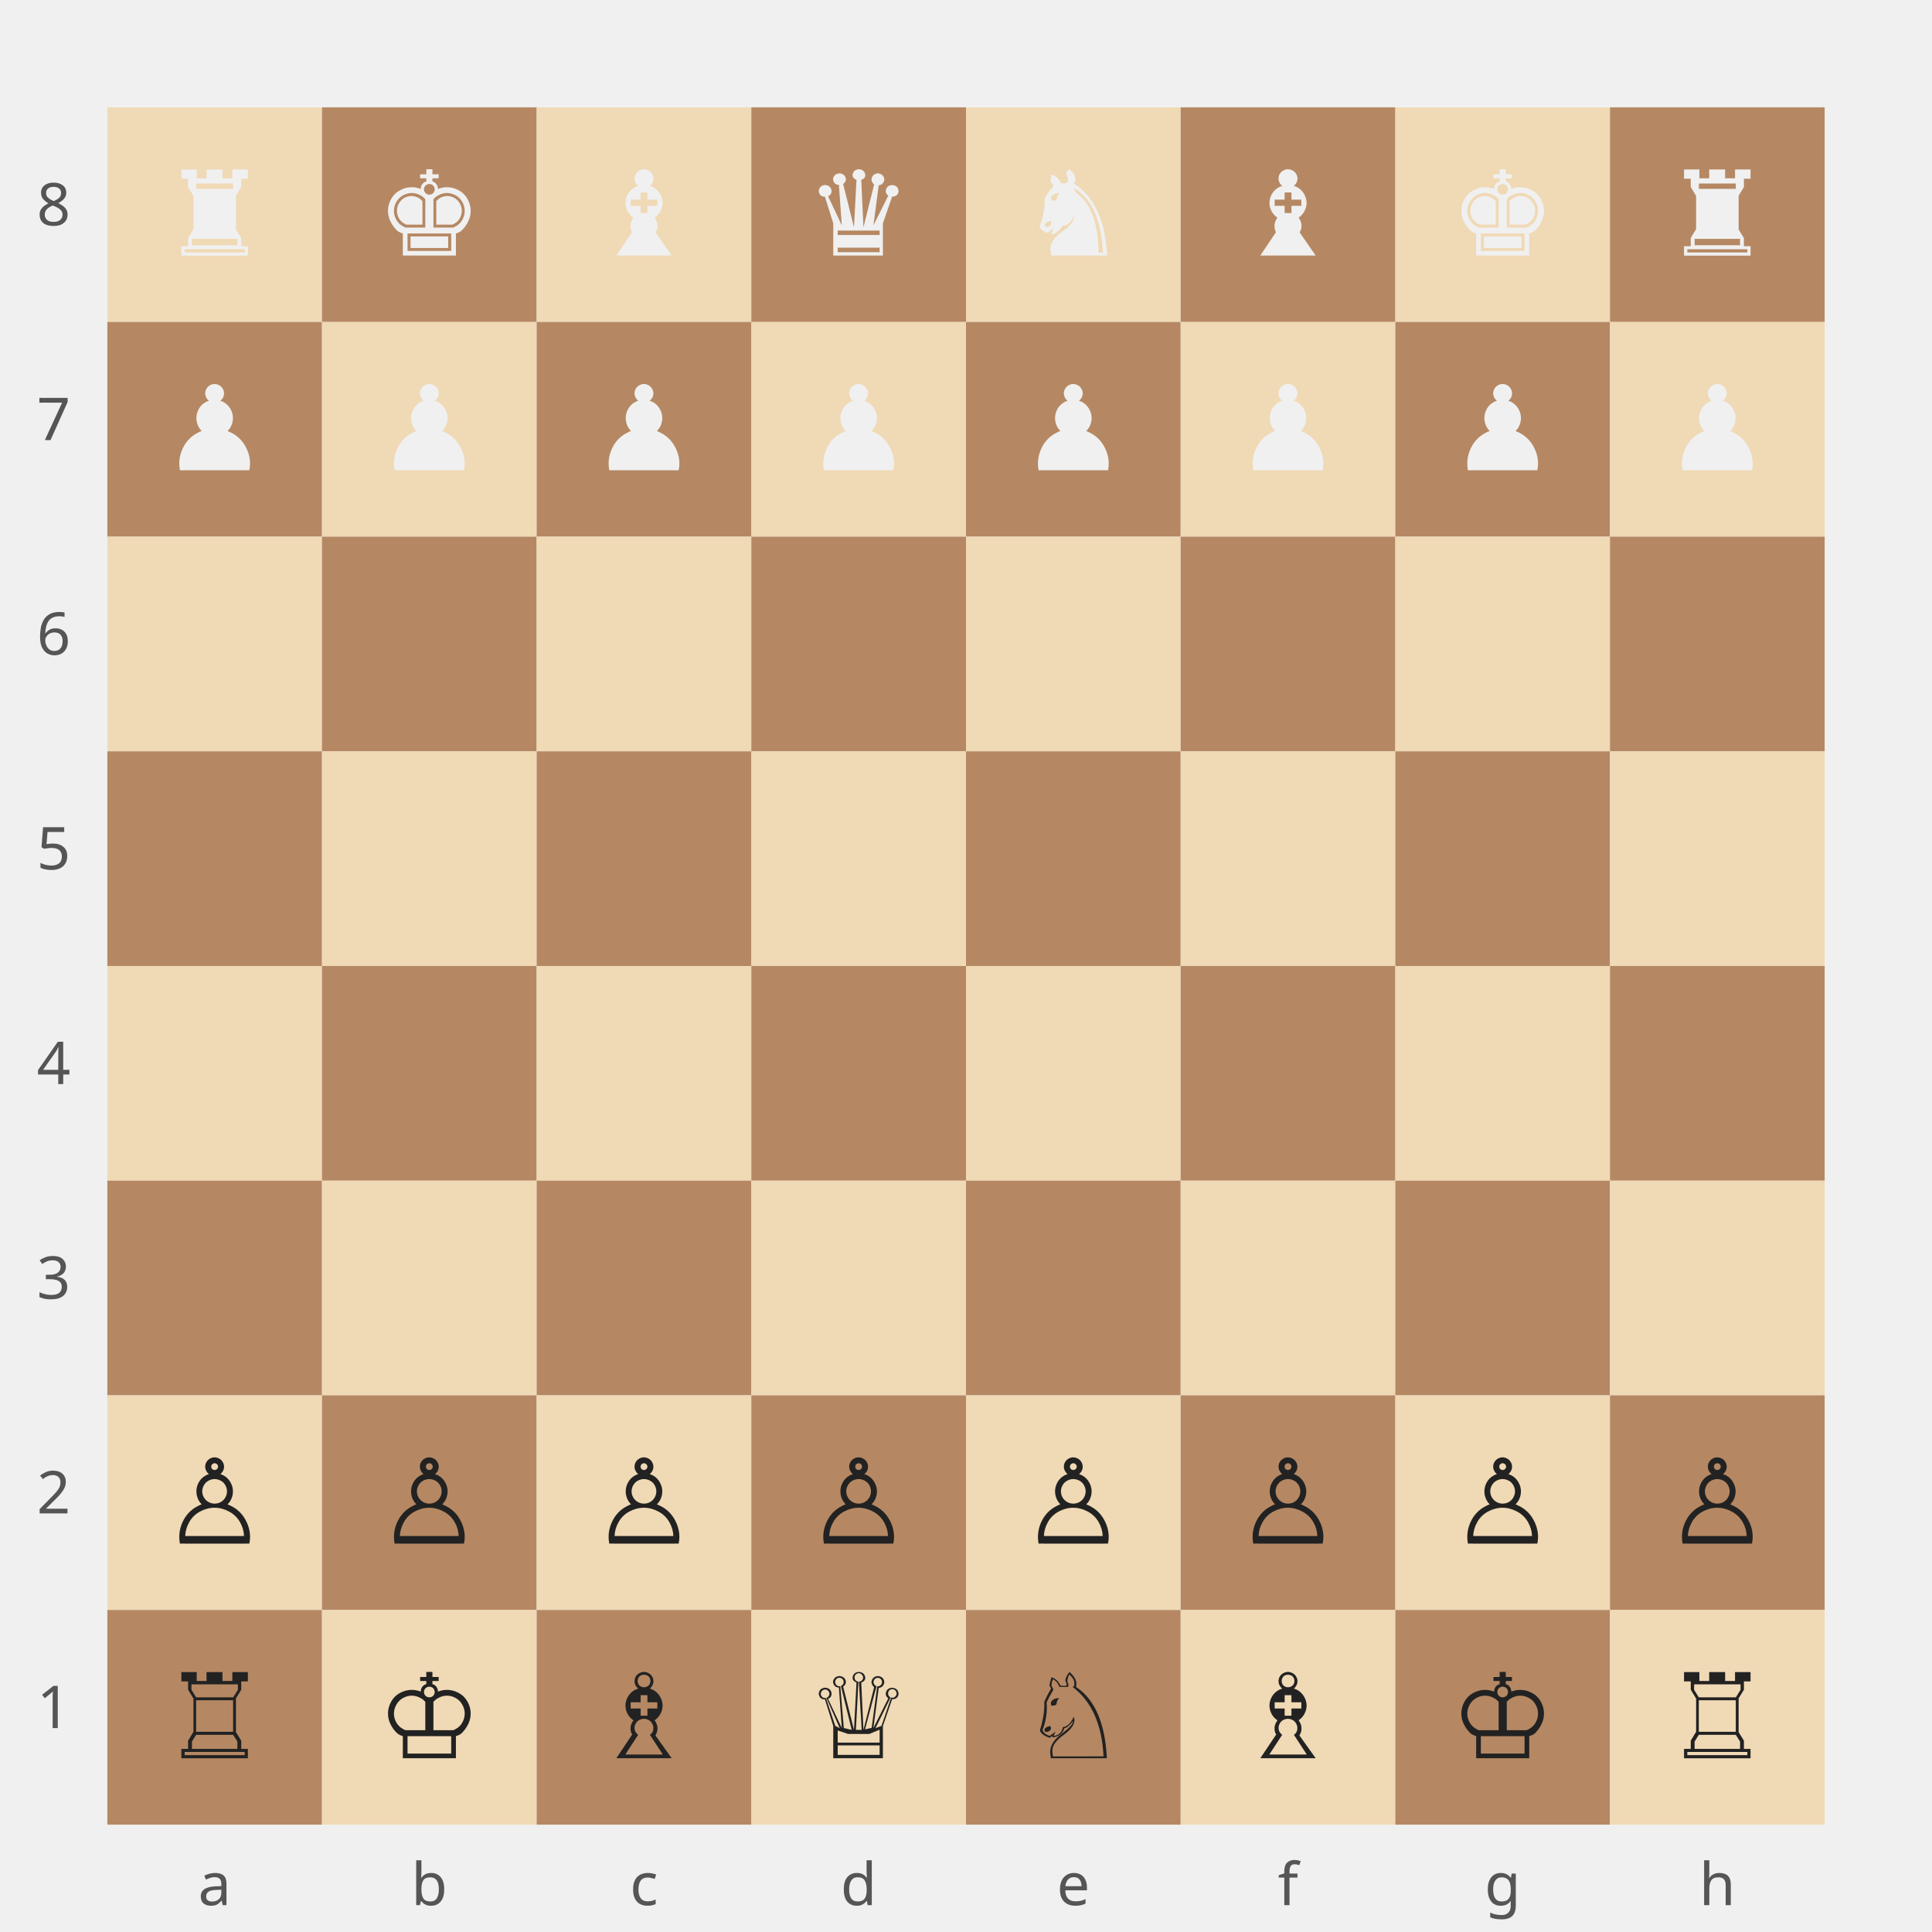
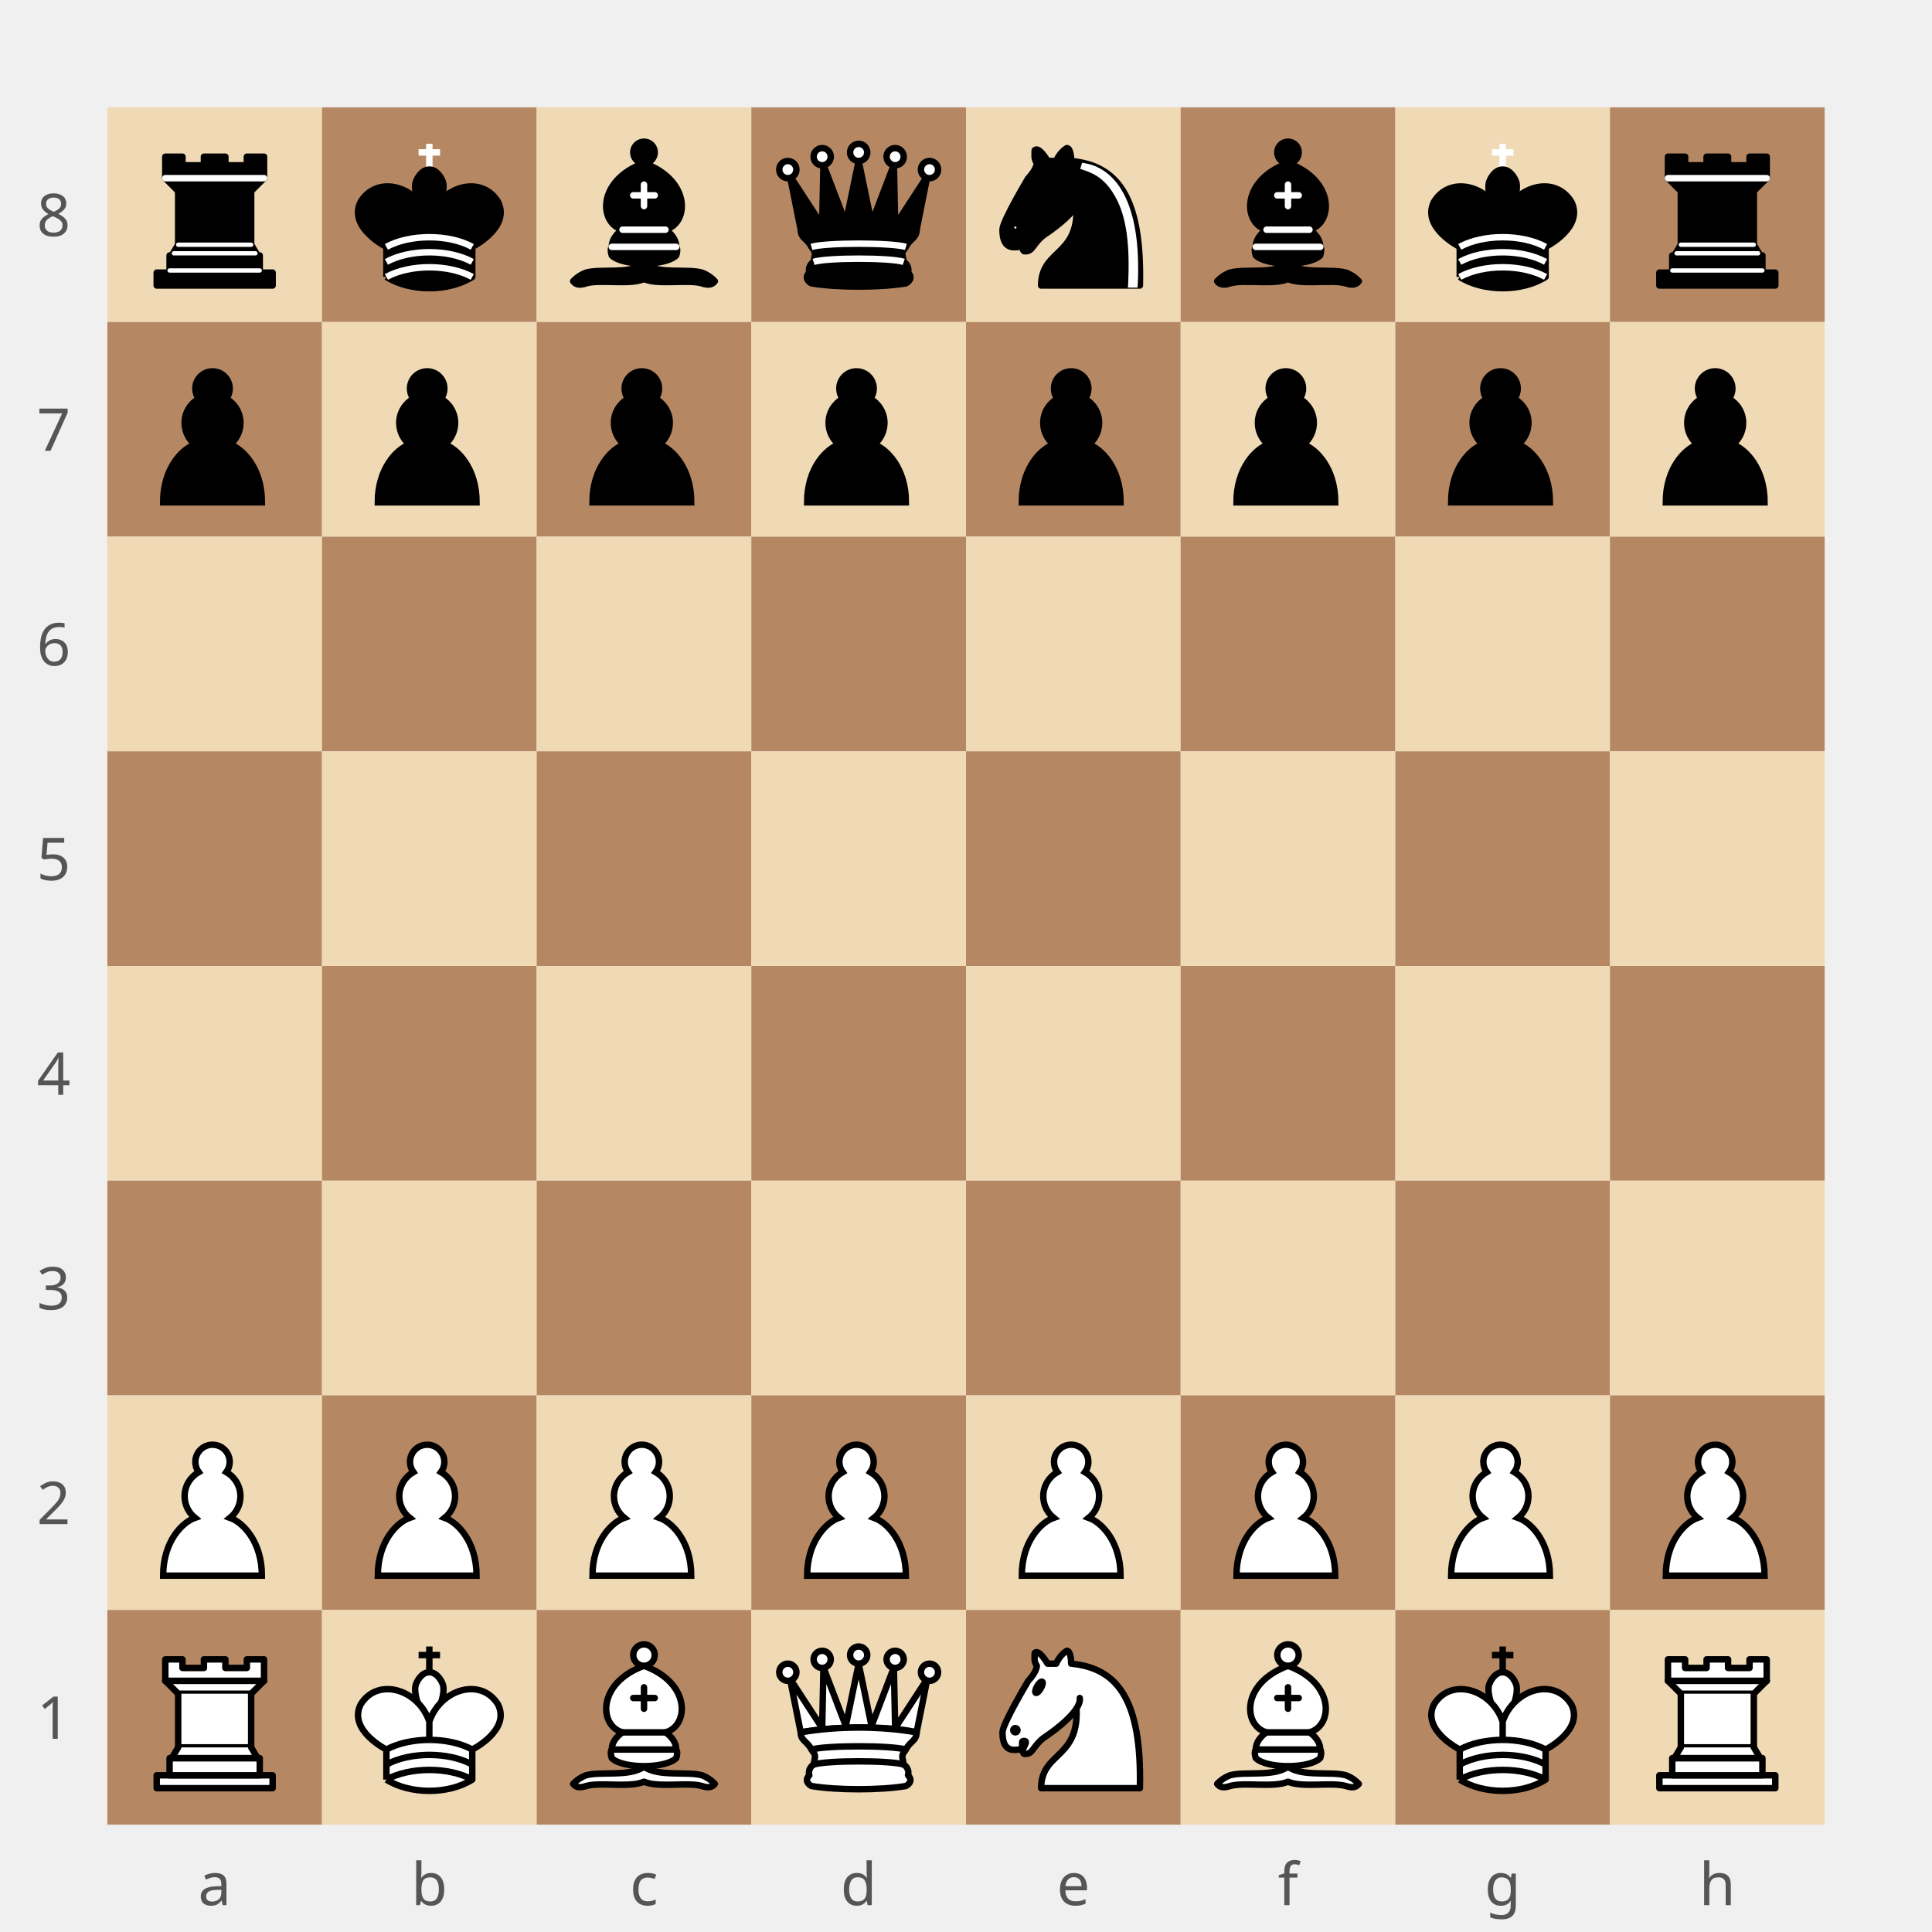
<svg xmlns="http://www.w3.org/2000/svg" viewBox="0 0 360 360" width="360" height="360">
+   <defs>
+     <symbol id="piece-r" viewBox="0 0 45 45">
+       <g style="fill:#000;stroke:#000;stroke-width:1.5;stroke-linecap:round;stroke-linejoin:round">
+         <path d="M 9,39 L 36,39 L 36,36 L 9,36 L 9,39 z" />
+         <path d="M 12,36 L 12,32 L 33,32 L 33,36 L 12,36 z" />
+         <path d="M 11,14 L 11,9 L 15,9 L 15,11 L 20,11 L 20,9 L 25,9 L 25,11 L 30,11 L 30,9 L 34,9 L 34,14" />
+         <path d="M 34,14 L 31,17 L 14,17 L 11,14" />
+         <path d="M 31,17 L 31,29.5 L 14,29.5 L 14,17" />
+         <path d="M 31,29.5 L 32.5,32 L 12.5,32 L 14,29.5" />
+         <path d="M 11,14 L 34,14" style="fill:none;stroke:#fff;stroke-linejoin:miter" />
+         <path d="M 12,35.5 L 33,35.5" style="fill:none;stroke:#fff;stroke-width:1" />
+         <path d="M 13,31.5 L 32,31.5" style="fill:none;stroke:#fff;stroke-width:1" />
+         <path d="M 14,29.5 L 31,29.5" style="fill:none;stroke:#fff;stroke-width:1" />
+       </g>
+     </symbol>
+     <symbol id="piece-k" viewBox="0 0 45 45">
+       <g style="fill:#000;stroke:#000;stroke-width:1.5;stroke-linejoin:round">
+         <path d="M 22.5,11.63 L 22.5,6" style="fill:none;stroke:#fff;stroke-linejoin:miter" />
+         <path d="M 20,8 L 25,8" style="fill:none;stroke:#fff;stroke-linejoin:miter" />
+         <path d="M 22.5,25 C 22.5,25 27,17.5 25.5,14.5 C 25.5,14.5 24.5,12 22.5,12 C 20.5,12 19.5,14.5 19.5,14.5 C 18,17.5 22.5,25 22.5,25" />
+         <path d="M 12.5,37 C 18,40.5 27,40.5 32.5,37 L 32.5,30 C 32.5,30 41.5,25.5 38.5,19.5 C 34.5,13 25,16 22.5,23.5 L 22.5,27 L 22.5,23.5 C 20,16 10.5,13 6.5,19.5 C 3.5,25.5 12.5,30 12.5,30 L 12.5,37" />
+         <path d="M 12.5,30 C 18,27 27,27 32.5,30" style="fill:none;stroke:#fff" />
+         <path d="M 12.5,33.5 C 18,30.5 27,30.5 32.5,33.5" style="fill:none;stroke:#fff" />
+         <path d="M 12.5,37 C 18,34 27,34 32.5,37" style="fill:none;stroke:#fff" />
+       </g>
+     </symbol>
+     <symbol id="piece-b" viewBox="0 0 45 45">
+       <g style="fill:none;stroke:#000;stroke-width:1.5;stroke-linecap:round;stroke-linejoin:round">
+         <g style="fill:#000;stroke-linecap:butt">
+           <path d="M 9,36 C 12.39,35.03 19.11,36.43 22.5,34 C 25.89,36.43 32.61,35.03 36,36 C 36,36 37.65,36.54 39,38 C 38.32,38.97 37.2,38.91 36,38.5 C 32.61,37.53 25.89,38.96 22.5,37.5 C 19.11,38.96 12.39,37.53 9,38.5 C 7.8,38.91 6.68,38.97 6,38 C 7.35,36.54 9,36 9,36 z" />
+           <path d="M 15,32 C 17.5,34.5 27.5,34.5 30,32 C 30.5,30.5 30,30 30,30 C 30,27.5 27.5,26 27.5,26 C 33,24.5 33.5,14.5 22.5,10.5 C 11.5,14.5 12,24.5 17.5,26 C 17.5,26 15,27.5 15,30 C 15,30 14.5,30.5 15,32 z" />
+           <path d="M 25,8 A 2.5,2.5 0 1 1 20,8 A 2.5,2.5 0 1 1 25,8 z" />
+         </g>
+         <path d="M 17.5,26 L 27.5,26 M 15,30 L 30,30 M 22.5,15.5 L 22.5,20.5 M 20,18 L 25,18" style="fill:none;stroke:#fff;stroke-linejoin:miter" />
+       </g>
+     </symbol>
+     <symbol id="piece-q" viewBox="0 0 45 45">
+       <g style="fill:#000;stroke:#000;stroke-width:1.5;stroke-linejoin:round">
+         <path d="M 9,26 C 17.5,24.5 30,24.5 36,26 L 38.5,13.5 L 31,25 L 30.7,10.9 L 25.5,24.5 L 22.5,10 L 19.5,24.5 L 14.3,10.9 L 14,25 L 6.5,13.5 L 9,26 z" />
+         <path d="M 9,26 C 9,28 10.5,28 11.5,30 C 12.5,31.5 12.5,31 12,33.5 C 10.5,34.5 11,36 11,36 C 9.5,37.5 11.5,38.5 11.5,38.5 C 17.5,39.5 27.5,39.5 33.5,38.5 C 33.5,38.5 35.5,37.5 34,36 C 34,36 34.5,34.5 33,33.5 C 32.5,31 32.5,31.5 33.5,30 C 34.5,28 36,28 36,26 C 27.5,24.5 17.5,24.5 9,26 z" />
+         <path d="M 11.5,30 C 15,29 30,29 33.5,30" style="fill:none;stroke:#fff" />
+         <path d="M 12,33.5 C 15,32.5 30,32.5 33,33.5" style="fill:none;stroke:#fff" />
+         <circle cx="6" cy="12" r="2" style="fill:#fff" />
+         <circle cx="14" cy="9" r="2" style="fill:#fff" />
+         <circle cx="22.5" cy="8" r="2" style="fill:#fff" />
+         <circle cx="31" cy="9" r="2" style="fill:#fff" />
+         <circle cx="39" cy="12" r="2" style="fill:#fff" />
+       </g>
+     </symbol>
+     <symbol id="piece-n" viewBox="0 0 45 45">
+       <g style="fill:none;stroke:#000;stroke-width:1.5;stroke-linecap:round;stroke-linejoin:round">
+         <path d="M 22,10 C 32.5,11 38.5,18 38,39 L 15,39 C 15,30 25,32.5 23,18" style="fill:#000" />
+         <path d="M 24,18 C 24.38,20.91 18.45,25.37 16,27 C 13,29 13.18,31.34 11,31 C 9.958,30.06 12.41,27.96 11,28 C 10,28 11.19,29.23 10,30 C 9,30 5.997,31 6,26 C 6,24 12,14 12,14 C 12,14 13.89,12.1 14,10.5 C 13.27,9.506 13.5,8.5 13.5,7.5 C 14.5,6.5 16.5,10 16.5,10 L 18.5,10 C 18.5,10 19.28,8.008 21,7 C 22,7 22,10 22,10" style="fill:#000" />
+         <path d="M 9.5,25.5 A 0.5,0.5 0 1 1 8.5,25.5 A 0.5,0.5 0 1 1 9.5,25.5 z" style="fill:#fff" />
+         <path d="M 15,15.5 A 0.5,1.5 0 1 1 14,15.5 A 0.5,1.5 0 1 1 15,15.5 z" transform="matrix(0.866,0.5,-0.5,0.866,9.693,-5.173)" style="fill:#fff" />
+         <path d="M 24.55,10.4 L 24.1,11.85 L 24.6,12 C 27.75,13 30.25,14.49 32.5,18.75 C 34.75,23.01 35.75,29.06 35.25,39 L 35.2,39.5 L 37.45,39.5 L 37.5,39 C 38,28.94 36.62,22.15 34.25,17.66 C 31.88,13.17 28.46,11.02 25.06,10.5 L 24.55,10.4 z" style="fill:#fff;stroke:none" />
+       </g>
+     </symbol>
+     <symbol id="piece-p" viewBox="0 0 45 45">
+       <path d="M 22,9 C 19.79,9 18,10.79 18,13 C 18,13.89 18.29,14.71 18.78,15.38 C 16.83,16.5 15.5,18.59 15.5,21 C 15.5,23.03 16.44,24.84 17.91,26.03 C 14.91,27.09 10.5,31.58 10.5,39.5 L 33.5,39.5 C 33.5,31.58 29.09,27.09 26.09,26.03 C 27.56,24.84 28.5,23.03 28.5,21 C 28.5,18.59 27.17,16.5 25.22,15.38 C 25.71,14.71 26,13.89 26,13 C 26,10.79 24.21,9 22,9 z" style="fill:#000;stroke:#000;stroke-width:1.5;stroke-linecap:round" />
+     </symbol>
+     <symbol id="piece-P" viewBox="0 0 45 45">
+       <path d="M 22,9 C 19.79,9 18,10.79 18,13 C 18,13.89 18.29,14.71 18.78,15.38 C 16.83,16.5 15.5,18.59 15.5,21 C 15.5,23.03 16.44,24.84 17.91,26.03 C 14.91,27.09 10.5,31.58 10.5,39.5 L 33.5,39.5 C 33.5,31.58 29.09,27.09 26.09,26.03 C 27.56,24.84 28.5,23.03 28.5,21 C 28.5,18.59 27.17,16.5 25.22,15.38 C 25.71,14.71 26,13.89 26,13 C 26,10.79 24.21,9 22,9 z" style="fill:#fff;stroke:#000;stroke-width:1.5;stroke-linecap:round" />
+     </symbol>
+     <symbol id="piece-R" viewBox="0 0 45 45">
+       <g style="fill:#fff;stroke:#000;stroke-width:1.5;stroke-linecap:round;stroke-linejoin:round">
+         <path d="M 9,39 L 36,39 L 36,36 L 9,36 L 9,39 z" />
+         <path d="M 12,36 L 12,32 L 33,32 L 33,36 L 12,36 z" />
+         <path d="M 11,14 L 11,9 L 15,9 L 15,11 L 20,11 L 20,9 L 25,9 L 25,11 L 30,11 L 30,9 L 34,9 L 34,14" />
+         <path d="M 34,14 L 31,17 L 14,17 L 11,14" />
+         <path d="M 31,17 L 31,29.5 L 14,29.5 L 14,17" />
+         <path d="M 31,29.5 L 32.5,32 L 12.5,32 L 14,29.5" />
+         <path d="M 11,14 L 34,14" style="fill:none" />
+       </g>
+     </symbol>
+     <symbol id="piece-K" viewBox="0 0 45 45">
+       <g style="fill:#fff;stroke:#000;stroke-width:1.5;stroke-linejoin:round">
+         <path d="M 22.5,11.63 L 22.5,6" style="fill:none;stroke-linejoin:miter" />
+         <path d="M 20,8 L 25,8" style="fill:none;stroke-linejoin:miter" />
+         <path d="M 22.5,25 C 22.5,25 27,17.5 25.5,14.5 C 25.5,14.5 24.5,12 22.5,12 C 20.5,12 19.5,14.5 19.5,14.5 C 18,17.5 22.5,25 22.5,25" />
+         <path d="M 12.5,37 C 18,40.5 27,40.5 32.5,37 L 32.5,30 C 32.5,30 41.5,25.5 38.5,19.5 C 34.5,13 25,16 22.5,23.5 L 22.5,27 L 22.5,23.5 C 20,16 10.5,13 6.5,19.5 C 3.5,25.5 12.5,30 12.5,30 L 12.5,37" />
+         <path d="M 12.5,30 C 18,27 27,27 32.5,30" />
+         <path d="M 12.5,33.5 C 18,30.5 27,30.5 32.5,33.5" />
+         <path d="M 12.5,37 C 18,34 27,34 32.5,37" />
+       </g>
+     </symbol>
+     <symbol id="piece-B" viewBox="0 0 45 45">
+       <g style="fill:none;stroke:#000;stroke-width:1.5;stroke-linecap:round;stroke-linejoin:round">
+         <g style="fill:#fff;stroke-linecap:butt">
+           <path d="M 9,36 C 12.39,35.03 19.11,36.43 22.5,34 C 25.89,36.43 32.61,35.03 36,36 C 36,36 37.65,36.54 39,38 C 38.32,38.97 37.2,38.91 36,38.5 C 32.61,37.53 25.89,38.96 22.5,37.5 C 19.11,38.96 12.39,37.53 9,38.5 C 7.8,38.91 6.68,38.97 6,38 C 7.35,36.54 9,36 9,36 z" />
+           <path d="M 15,32 C 17.5,34.5 27.5,34.5 30,32 C 30.5,30.5 30,30 30,30 C 30,27.5 27.5,26 27.5,26 C 33,24.5 33.5,14.5 22.5,10.5 C 11.5,14.5 12,24.5 17.5,26 C 17.5,26 15,27.5 15,30 C 15,30 14.5,30.5 15,32 z" />
+           <path d="M 25,8 A 2.5,2.5 0 1 1 20,8 A 2.5,2.5 0 1 1 25,8 z" />
+         </g>
+         <path d="M 17.5,26 L 27.5,26 M 15,30 L 30,30 M 22.5,15.5 L 22.5,20.5 M 20,18 L 25,18" style="fill:none;stroke:#000;stroke-linejoin:miter" />
+       </g>
+     </symbol>
+     <symbol id="piece-Q" viewBox="0 0 45 45">
+       <g style="fill:#fff;stroke:#000;stroke-width:1.5;stroke-linejoin:round">
+         <path d="M 9,26 C 17.5,24.5 30,24.5 36,26 L 38.5,13.5 L 31,25 L 30.7,10.9 L 25.5,24.5 L 22.5,10 L 19.5,24.5 L 14.3,10.9 L 14,25 L 6.5,13.5 L 9,26 z" />
+         <path d="M 9,26 C 9,28 10.5,28 11.5,30 C 12.5,31.5 12.5,31 12,33.5 C 10.5,34.5 11,36 11,36 C 9.5,37.5 11.5,38.5 11.5,38.5 C 17.5,39.5 27.5,39.5 33.5,38.5 C 33.5,38.5 35.5,37.5 34,36 C 34,36 34.5,34.5 33,33.5 C 32.5,31 32.5,31.5 33.5,30 C 34.5,28 36,28 36,26 C 27.5,24.5 17.5,24.5 9,26 z" />
+         <path d="M 11.5,30 C 15,29 30,29 33.5,30" style="fill:none" />
+         <path d="M 12,33.5 C 15,32.5 30,32.5 33,33.5" style="fill:none" />
+         <circle cx="6" cy="12" r="2" />
+         <circle cx="14" cy="9" r="2" />
+         <circle cx="22.5" cy="8" r="2" />
+         <circle cx="31" cy="9" r="2" />
+         <circle cx="39" cy="12" r="2" />
+       </g>
+     </symbol>
+     <symbol id="piece-N" viewBox="0 0 45 45">
+       <g style="fill:none;stroke:#000;stroke-width:1.5;stroke-linecap:round;stroke-linejoin:round">
+         <path d="M 22,10 C 32.5,11 38.5,18 38,39 L 15,39 C 15,30 25,32.5 23,18" style="fill:#fff" />
+         <path d="M 24,18 C 24.38,20.91 18.45,25.37 16,27 C 13,29 13.18,31.34 11,31 C 9.958,30.06 12.41,27.96 11,28 C 10,28 11.19,29.23 10,30 C 9,30 5.997,31 6,26 C 6,24 12,14 12,14 C 12,14 13.89,12.1 14,10.5 C 13.27,9.506 13.5,8.5 13.5,7.5 C 14.5,6.5 16.5,10 16.5,10 L 18.5,10 C 18.5,10 19.28,8.008 21,7 C 22,7 22,10 22,10" style="fill:#fff" />
+         <path d="M 9.5,25.5 A 0.5,0.5 0 1 1 8.5,25.5 A 0.5,0.5 0 1 1 9.5,25.5 z" style="fill:#000" />
+         <path d="M 15,15.5 A 0.5,1.5 0 1 1 14,15.5 A 0.5,1.5 0 1 1 15,15.5 z" transform="matrix(0.866,0.5,-0.5,0.866,9.693,-5.173)" style="fill:#000" />
+       </g>
+     </symbol>
+   </defs>
  <g id="board">
    <rect x="20" y="20" width="40" height="40" fill="#f0d9b5" />
    <rect x="60" y="20" width="40" height="40" fill="#b58863" />
    <rect x="100" y="20" width="40" height="40" fill="#f0d9b5" />
    <rect x="140" y="20" width="40" height="40" fill="#b58863" />
    <rect x="180" y="20" width="40" height="40" fill="#f0d9b5" />
    <rect x="220" y="20" width="40" height="40" fill="#b58863" />
    <rect x="260" y="20" width="40" height="40" fill="#f0d9b5" />
    <rect x="300" y="20" width="40" height="40" fill="#b58863" />
    <rect x="20" y="60" width="40" height="40" fill="#b58863" />
    <rect x="60" y="60" width="40" height="40" fill="#f0d9b5" />
    <rect x="100" y="60" width="40" height="40" fill="#b58863" />
    <rect x="140" y="60" width="40" height="40" fill="#f0d9b5" />
    <rect x="180" y="60" width="40" height="40" fill="#b58863" />
    <rect x="220" y="60" width="40" height="40" fill="#f0d9b5" />
    <rect x="260" y="60" width="40" height="40" fill="#b58863" />
    <rect x="300" y="60" width="40" height="40" fill="#f0d9b5" />
    <rect x="20" y="100" width="40" height="40" fill="#f0d9b5" />
    <rect x="60" y="100" width="40" height="40" fill="#b58863" />
    <rect x="100" y="100" width="40" height="40" fill="#f0d9b5" />
    <rect x="140" y="100" width="40" height="40" fill="#b58863" />
    <rect x="180" y="100" width="40" height="40" fill="#f0d9b5" />
    <rect x="220" y="100" width="40" height="40" fill="#b58863" />
    <rect x="260" y="100" width="40" height="40" fill="#f0d9b5" />
    <rect x="300" y="100" width="40" height="40" fill="#b58863" />
    <rect x="20" y="140" width="40" height="40" fill="#b58863" />
    <rect x="60" y="140" width="40" height="40" fill="#f0d9b5" />
    <rect x="100" y="140" width="40" height="40" fill="#b58863" />
    <rect x="140" y="140" width="40" height="40" fill="#f0d9b5" />
    <rect x="180" y="140" width="40" height="40" fill="#b58863" />
    <rect x="220" y="140" width="40" height="40" fill="#f0d9b5" />
    <rect x="260" y="140" width="40" height="40" fill="#b58863" />
    <rect x="300" y="140" width="40" height="40" fill="#f0d9b5" />
    <rect x="20" y="180" width="40" height="40" fill="#f0d9b5" />
    <rect x="60" y="180" width="40" height="40" fill="#b58863" />
    <rect x="100" y="180" width="40" height="40" fill="#f0d9b5" />
    <rect x="140" y="180" width="40" height="40" fill="#b58863" />
    <rect x="180" y="180" width="40" height="40" fill="#f0d9b5" />
    <rect x="220" y="180" width="40" height="40" fill="#b58863" />
    <rect x="260" y="180" width="40" height="40" fill="#f0d9b5" />
    <rect x="300" y="180" width="40" height="40" fill="#b58863" />
    <rect x="20" y="220" width="40" height="40" fill="#b58863" />
    <rect x="60" y="220" width="40" height="40" fill="#f0d9b5" />
    <rect x="100" y="220" width="40" height="40" fill="#b58863" />
    <rect x="140" y="220" width="40" height="40" fill="#f0d9b5" />
    <rect x="180" y="220" width="40" height="40" fill="#b58863" />
    <rect x="220" y="220" width="40" height="40" fill="#f0d9b5" />
    <rect x="260" y="220" width="40" height="40" fill="#b58863" />
    <rect x="300" y="220" width="40" height="40" fill="#f0d9b5" />
    <rect x="20" y="260" width="40" height="40" fill="#f0d9b5" />
    <rect x="60" y="260" width="40" height="40" fill="#b58863" />
    <rect x="100" y="260" width="40" height="40" fill="#f0d9b5" />
    <rect x="140" y="260" width="40" height="40" fill="#b58863" />
    <rect x="180" y="260" width="40" height="40" fill="#f0d9b5" />
    <rect x="220" y="260" width="40" height="40" fill="#b58863" />
    <rect x="260" y="260" width="40" height="40" fill="#f0d9b5" />
    <rect x="300" y="260" width="40" height="40" fill="#b58863" />
    <rect x="20" y="300" width="40" height="40" fill="#b58863" />
    <rect x="60" y="300" width="40" height="40" fill="#f0d9b5" />
    <rect x="100" y="300" width="40" height="40" fill="#b58863" />
    <rect x="140" y="300" width="40" height="40" fill="#f0d9b5" />
    <rect x="180" y="300" width="40" height="40" fill="#b58863" />
    <rect x="220" y="300" width="40" height="40" fill="#f0d9b5" />
    <rect x="260" y="300" width="40" height="40" fill="#b58863" />
    <rect x="300" y="300" width="40" height="40" fill="#f0d9b5" />
  </g>
-   <g font-family="sans-serif" font-size="22" text-anchor="middle" dominant-baseline="central">
-     <text x="40" y="40" fill="#f0f0f0">♜</text>
-     <text x="80" y="40" fill="#f0f0f0">♚</text>
-     <text x="120" y="40" fill="#f0f0f0">♝</text>
-     <text x="160" y="40" fill="#f0f0f0">♛</text>
-     <text x="200" y="40" fill="#f0f0f0">♞</text>
-     <text x="240" y="40" fill="#f0f0f0">♝</text>
-     <text x="280" y="40" fill="#f0f0f0">♚</text>
-     <text x="320" y="40" fill="#f0f0f0">♜</text>
-     <text x="40" y="80" fill="#f0f0f0">♟</text>
-     <text x="80" y="80" fill="#f0f0f0">♟</text>
-     <text x="120" y="80" fill="#f0f0f0">♟</text>
-     <text x="160" y="80" fill="#f0f0f0">♟</text>
-     <text x="200" y="80" fill="#f0f0f0">♟</text>
-     <text x="240" y="80" fill="#f0f0f0">♟</text>
-     <text x="280" y="80" fill="#f0f0f0">♟</text>
-     <text x="320" y="80" fill="#f0f0f0">♟</text>
-     <text x="40" y="280" fill="#222">♙</text>
-     <text x="80" y="280" fill="#222">♙</text>
-     <text x="120" y="280" fill="#222">♙</text>
-     <text x="160" y="280" fill="#222">♙</text>
-     <text x="200" y="280" fill="#222">♙</text>
-     <text x="240" y="280" fill="#222">♙</text>
-     <text x="280" y="280" fill="#222">♙</text>
-     <text x="320" y="280" fill="#222">♙</text>
-     <text x="40" y="320" fill="#222">♖</text>
-     <text x="80" y="320" fill="#222">♔</text>
-     <text x="120" y="320" fill="#222">♗</text>
-     <text x="160" y="320" fill="#222">♕</text>
-     <text x="200" y="320" fill="#222">♘</text>
-     <text x="240" y="320" fill="#222">♗</text>
-     <text x="280" y="320" fill="#222">♔</text>
-     <text x="320" y="320" fill="#222">♖</text>
+   <g id="pieces">
+     <use href="#piece-r" x="22" y="22" width="36" height="36" />
+     <use href="#piece-k" x="62" y="22" width="36" height="36" />
+     <use href="#piece-b" x="102" y="22" width="36" height="36" />
+     <use href="#piece-q" x="142" y="22" width="36" height="36" />
+     <use href="#piece-n" x="182" y="22" width="36" height="36" />
+     <use href="#piece-b" x="222" y="22" width="36" height="36" />
+     <use href="#piece-k" x="262" y="22" width="36" height="36" />
+     <use href="#piece-r" x="302" y="22" width="36" height="36" />
+     <use href="#piece-p" x="22" y="62" width="36" height="36" />
+     <use href="#piece-p" x="62" y="62" width="36" height="36" />
+     <use href="#piece-p" x="102" y="62" width="36" height="36" />
+     <use href="#piece-p" x="142" y="62" width="36" height="36" />
+     <use href="#piece-p" x="182" y="62" width="36" height="36" />
+     <use href="#piece-p" x="222" y="62" width="36" height="36" />
+     <use href="#piece-p" x="262" y="62" width="36" height="36" />
+     <use href="#piece-p" x="302" y="62" width="36" height="36" />
+     <use href="#piece-P" x="22" y="262" width="36" height="36" />
+     <use href="#piece-P" x="62" y="262" width="36" height="36" />
+     <use href="#piece-P" x="102" y="262" width="36" height="36" />
+     <use href="#piece-P" x="142" y="262" width="36" height="36" />
+     <use href="#piece-P" x="182" y="262" width="36" height="36" />
+     <use href="#piece-P" x="222" y="262" width="36" height="36" />
+     <use href="#piece-P" x="262" y="262" width="36" height="36" />
+     <use href="#piece-P" x="302" y="262" width="36" height="36" />
+     <use href="#piece-R" x="22" y="302" width="36" height="36" />
+     <use href="#piece-K" x="62" y="302" width="36" height="36" />
+     <use href="#piece-B" x="102" y="302" width="36" height="36" />
+     <use href="#piece-Q" x="142" y="302" width="36" height="36" />
+     <use href="#piece-N" x="182" y="302" width="36" height="36" />
+     <use href="#piece-B" x="222" y="302" width="36" height="36" />
+     <use href="#piece-K" x="262" y="302" width="36" height="36" />
+     <use href="#piece-R" x="302" y="302" width="36" height="36" />
  </g>
  <g font-family="sans-serif" font-size="11" text-anchor="middle" fill="#555">
    <text x="40" y="355">a</text>
    <text x="80" y="355">b</text>
    <text x="120" y="355">c</text>
    <text x="160" y="355">d</text>
    <text x="200" y="355">e</text>
    <text x="240" y="355">f</text>
    <text x="280" y="355">g</text>
    <text x="320" y="355">h</text>
  </g>
  <g font-family="sans-serif" font-size="11" text-anchor="middle" fill="#555">
-     <text x="10" y="42">8</text>
-     <text x="10" y="82">7</text>
-     <text x="10" y="122">6</text>
-     <text x="10" y="162">5</text>
-     <text x="10" y="202">4</text>
-     <text x="10" y="242">3</text>
-     <text x="10" y="282">2</text>
-     <text x="10" y="322">1</text>
+     <text x="10" y="44">8</text>
+     <text x="10" y="84">7</text>
+     <text x="10" y="124">6</text>
+     <text x="10" y="164">5</text>
+     <text x="10" y="204">4</text>
+     <text x="10" y="244">3</text>
+     <text x="10" y="284">2</text>
+     <text x="10" y="324">1</text>
  </g>
</svg>
